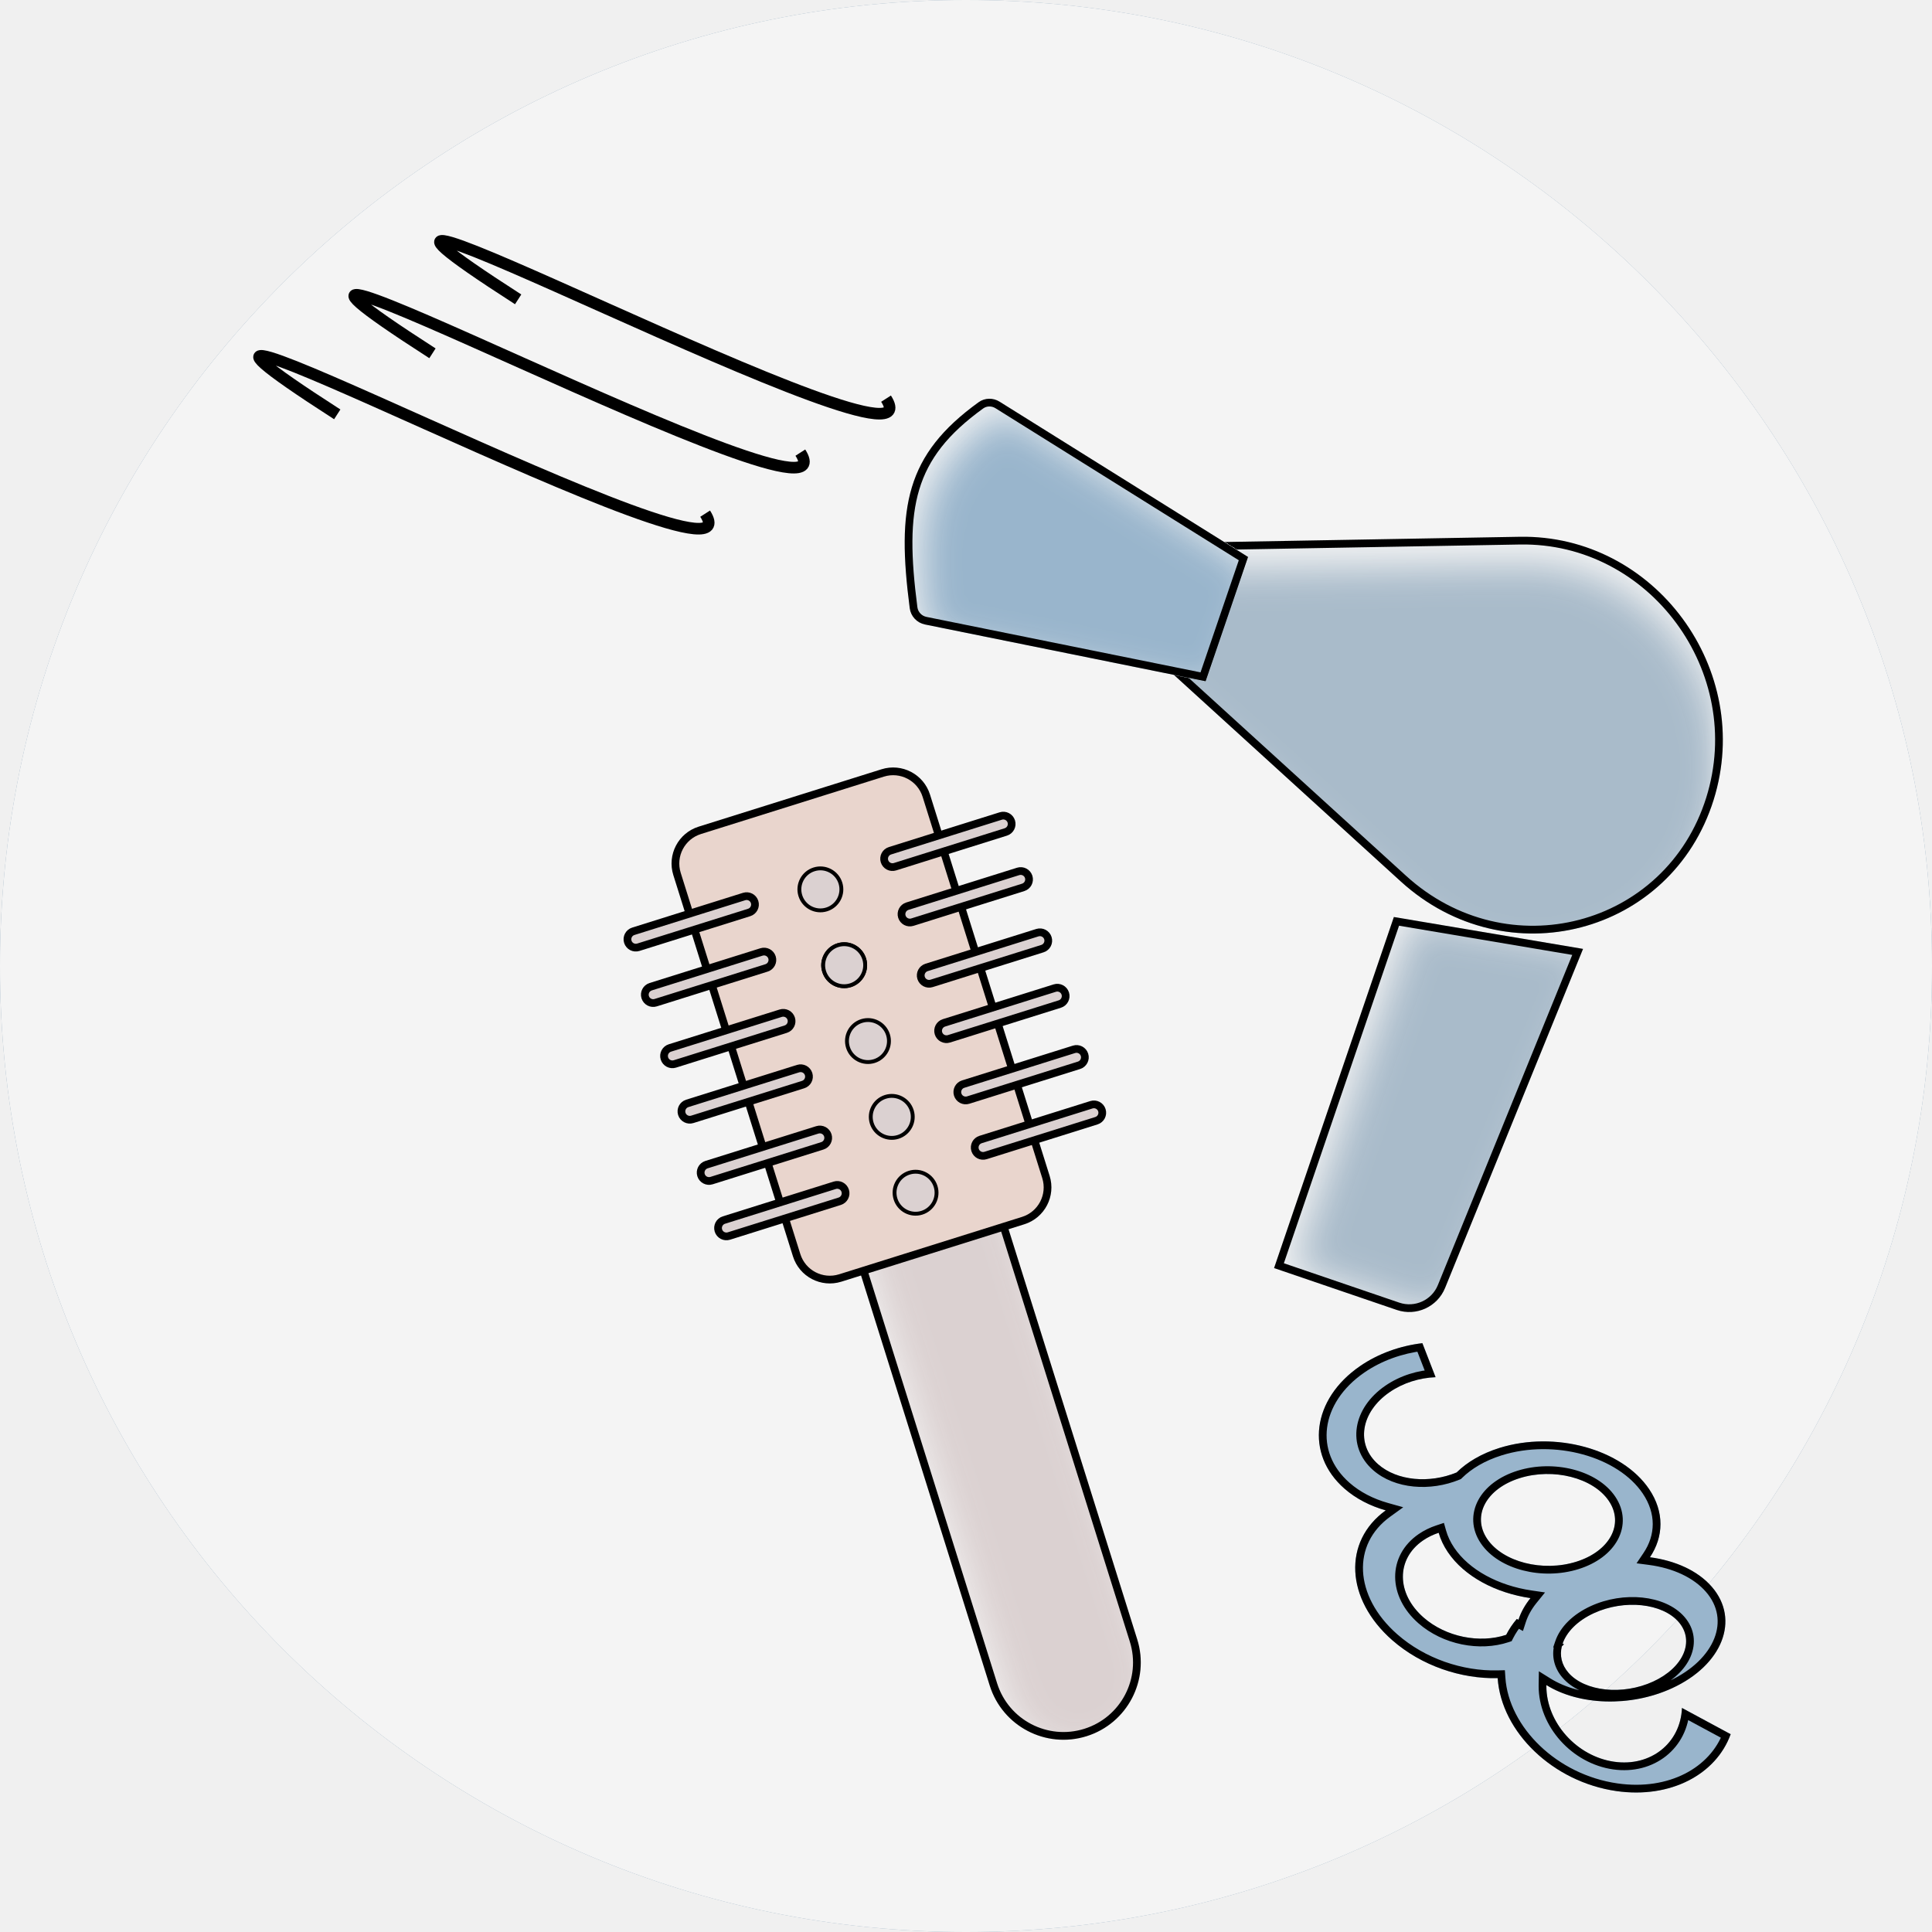
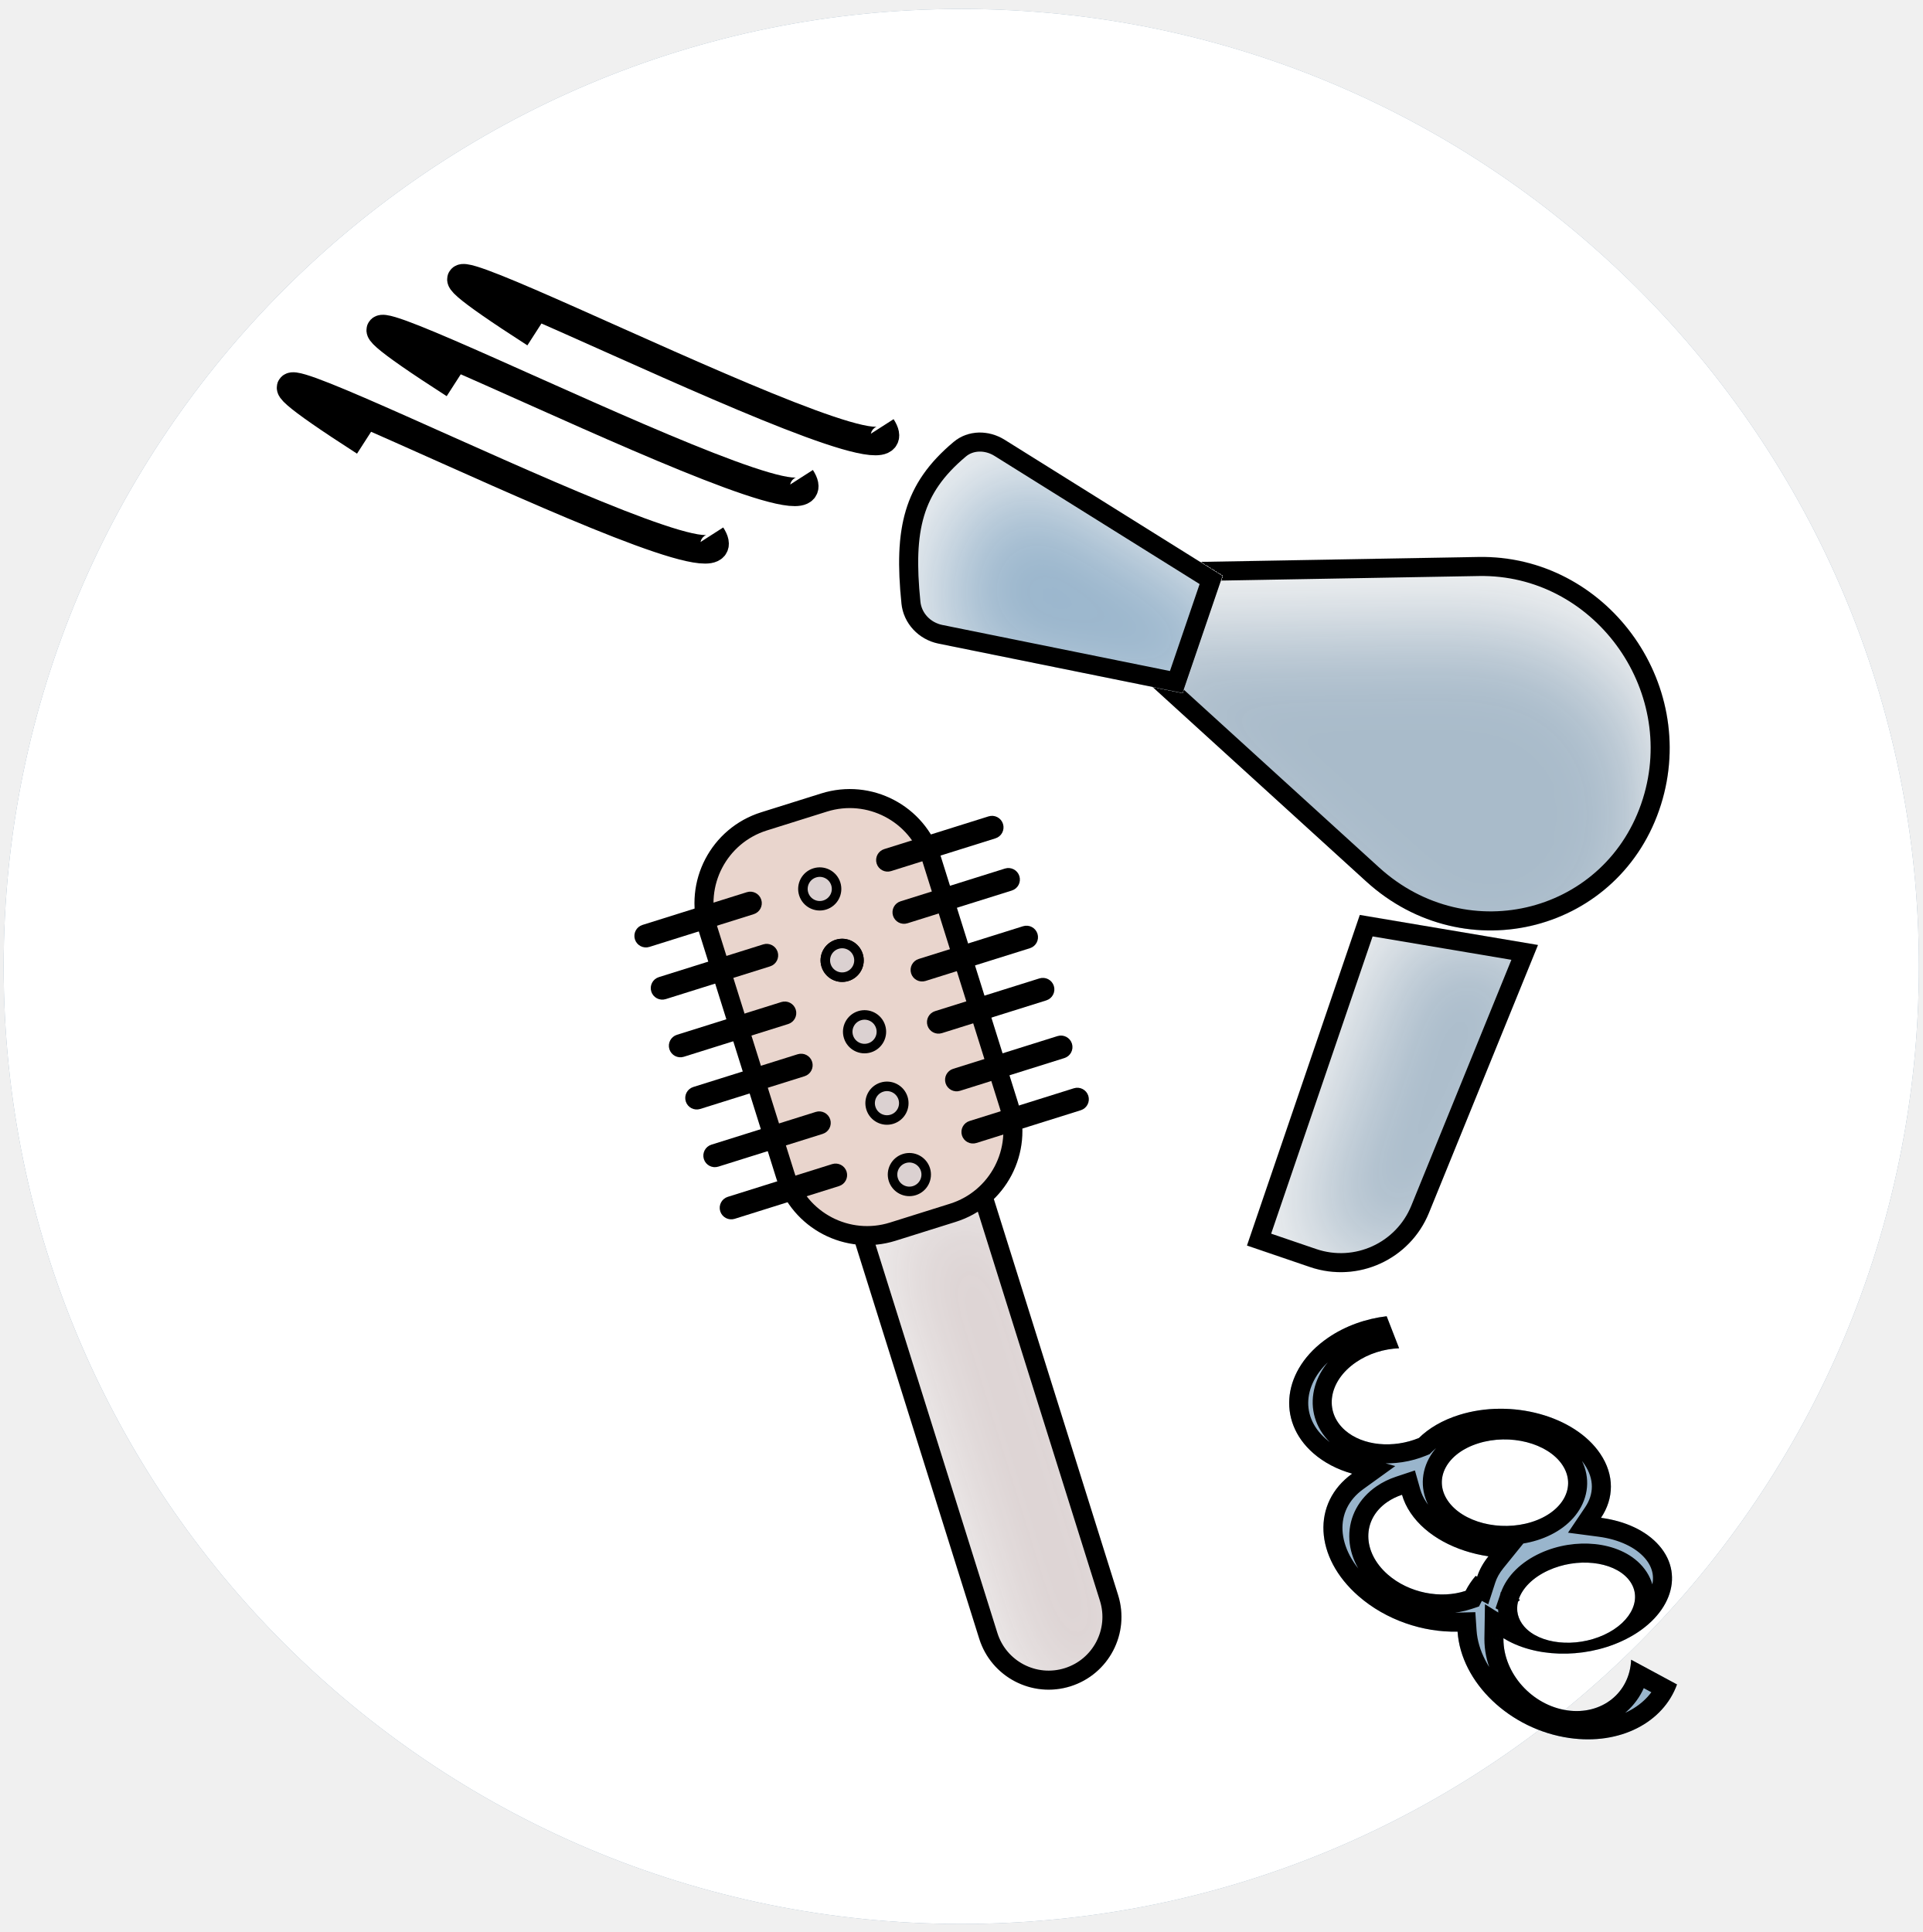
- <svg xmlns="http://www.w3.org/2000/svg" width="500" height="500" viewBox="0 0 500 500" fill="none">
-   <path d="M500 250C500 388.071 388.071 500 250 500C111.929 500 0 388.071 0 250C0 111.929 111.929 0 250 0C388.071 0 500 111.929 500 250Z" fill="#A9BBCA" />
-   <path d="M500 250C500 388.071 388.071 500 250 500C111.929 500 0 388.071 0 250C0 111.929 111.929 0 250 0C388.071 0 500 111.929 500 250Z" fill="#A9BBCA" />
-   <path d="M500 250C500 388.071 388.071 500 250 500C111.929 500 0 388.071 0 250C0 111.929 111.929 0 250 0C388.071 0 500 111.929 500 250Z" fill="#F4F4F4" />
+ <svg xmlns="http://www.w3.org/2000/svg" width="202" height="203" viewBox="0 0 202 203" fill="none">
+   <path d="M201.592 101.547C201.592 157.109 156.55 202.151 100.989 202.151C45.427 202.151 0.385 157.109 0.385 101.547C0.385 45.986 45.427 0.944 100.989 0.944C156.55 0.944 201.592 45.986 201.592 101.547Z" fill="#A9BBCA" />
+   <path d="M201.592 101.547C201.592 157.109 156.55 202.151 100.989 202.151C45.427 202.151 0.385 157.109 0.385 101.547C0.385 45.986 45.427 0.944 100.989 0.944C156.55 0.944 201.592 45.986 201.592 101.547Z" fill="#A9BBCA" />
+   <path d="M201.592 101.547C201.592 157.109 156.55 202.151 100.989 202.151C45.427 202.151 0.385 157.109 0.385 101.547C0.385 45.986 45.427 0.944 100.989 0.944C156.55 0.944 201.592 45.986 201.592 101.547Z" fill="white" />
  <g filter="url(#filter0_i)">
-     <path d="M280.17 153.123C275.433 148.81 278.14 140.947 284.4 140.836L393.276 138.908C428.21 138.29 454.03 173.342 443.471 207.049C432.55 241.916 389.902 253.03 362.558 228.134L280.17 153.123Z" fill="#A9BBCA" />
+     <path d="M116.507 67.996C113.095 64.89 115.045 59.227 119.554 59.147L155.301 58.514C168.656 58.277 178.527 71.678 174.49 84.564V84.564C170.315 97.894 154.011 102.142 143.557 92.625L116.507 67.996Z" fill="#A9BBCA" />
  </g>
-   <path d="M280.818 152.377C276.758 148.68 279.078 141.94 284.444 141.846L393.32 139.918C427.566 139.312 452.879 173.674 442.528 206.718C431.821 240.9 390.012 251.794 363.206 227.388L280.818 152.377Z" stroke="black" stroke-width="2" />
+   <path d="M119.598 60.157L155.345 59.524C168.012 59.299 177.376 72.01 173.547 84.233C169.586 96.877 154.121 100.907 144.205 91.879L117.155 67.251C114.42 64.761 115.983 60.221 119.598 60.157Z" stroke="black" stroke-width="2" />
  <g filter="url(#filter1_i)">
-     <path d="M253.276 104.086C254.872 102.934 257.015 102.906 258.684 103.949L323.001 144.139L312.02 176.317L239.377 161.613C237.303 161.193 235.711 159.504 235.438 157.406C232.041 131.316 234.384 117.72 253.276 104.086Z" fill="#99B5CC" />
+     <path d="M100.2 46.425C101.71 45.161 103.872 45.165 105.541 46.208L128.435 60.514L124.237 72.815L98.603 67.626C96.528 67.207 94.921 65.525 94.706 63.419C93.905 55.557 94.9 50.862 100.2 46.425Z" fill="#99B5CC" />
  </g>
-   <path d="M253.861 104.897C255.113 103.993 256.814 103.96 258.154 104.797L321.799 144.567L311.357 175.163L239.575 160.633C237.915 160.296 236.647 158.946 236.429 157.277C234.734 144.254 234.498 134.513 236.956 126.364C239.398 118.267 244.537 111.625 253.861 104.897Z" stroke="black" stroke-width="2" />
-   <path d="M134.097 77.472C52.444 24.942 245.129 127.871 229.308 103.172" stroke="black" stroke-width="3" />
-   <path d="M87.28 107.234C5.626 54.704 198.312 157.634 182.491 132.934" stroke="black" stroke-width="3" />
-   <path d="M111.92 91.437C30.266 38.907 222.952 141.837 207.131 117.137" stroke="black" stroke-width="3" />
+   <path d="M105.011 47.056L127.232 60.942L123.574 71.661L98.801 66.646C97.131 66.308 95.869 64.963 95.701 63.318C95.305 59.432 95.368 56.448 96.123 53.924C96.868 51.434 98.313 49.309 100.842 47.192C101.97 46.248 103.65 46.206 105.011 47.056Z" stroke="black" stroke-width="2" />
+   <path d="M56.217 35.027C25.001 14.945 98.665 54.295 92.616 44.852" stroke="black" stroke-width="3" />
+   <path d="M38.319 46.405C7.103 26.323 80.766 65.673 74.718 56.23" stroke="black" stroke-width="3" />
+   <path d="M47.739 40.366C16.523 20.284 90.186 59.634 84.138 50.191" stroke="black" stroke-width="3" />
  <g filter="url(#filter2_i)">
-     <path d="M360.731 237.319L409.688 245.573L373.979 333.318C371.982 338.227 366.502 340.725 361.487 339.013L329.725 328.174L360.731 237.319Z" fill="#A9BBCA" />
+     <path d="M142.859 96.137L161.575 99.292L150.122 127.436C148.124 132.345 142.645 134.842 137.63 133.131L131.006 130.87L142.859 96.137Z" fill="#A9BBCA" />
  </g>
-   <path d="M330.995 327.551L361.403 238.446L408.292 246.352L373.053 332.942C371.255 337.359 366.324 339.607 361.81 338.067L330.995 327.551Z" stroke="black" stroke-width="2" />
+   <path d="M132.275 130.247L143.531 97.264L160.179 100.071L149.195 127.059C147.398 131.477 142.466 133.725 137.953 132.185L132.275 130.247Z" stroke="black" stroke-width="2" />
  <mask id="path-11-inside-1" fill="white">
-     <path fill-rule="evenodd" clip-rule="evenodd" d="M358.627 390.882C354.602 389.745 350.921 387.865 347.936 385.248C337.727 376.295 339.533 362.104 351.97 353.551C356.743 350.269 362.387 348.294 368.109 347.613L371.526 356.414C367.402 356.575 363.157 357.864 359.643 360.28C352.129 365.447 350.801 373.813 356.676 378.965C361.582 383.268 369.96 383.969 376.965 381.075C379.697 378.386 383.442 376.17 388.048 374.73C402.435 370.23 419.781 375.001 426.792 385.385C430.775 391.285 430.566 397.727 427.004 403.015C433.563 403.879 439.409 406.496 443.029 410.679C450.381 419.176 445.766 430.92 432.721 436.909C421.864 441.894 408.589 441.322 400.202 436.091C400.201 436.178 400.2 436.265 400.2 436.353C400.196 445.781 408.051 454.549 417.744 455.936C427.217 457.292 434.941 451.097 435.29 442.014L447.895 448.809C444.133 459.224 432.32 465.53 418.332 463.528C401.942 461.182 388.546 448.285 387.595 434.297C378.134 434.525 367.884 431.116 360.316 424.48C348.195 413.851 347.493 398.915 358.627 390.882ZM374.694 401.678C373.589 400.042 372.807 398.364 372.329 396.68C370.872 397.164 369.504 397.826 368.273 398.673C361.281 403.481 361.338 412.399 368.401 418.593C374.221 423.696 382.982 425.357 389.797 423.092C390.549 421.613 391.475 420.236 392.556 418.975L392.975 419.2C393.6 417.266 394.648 415.372 396.088 413.591C387.12 412.272 378.977 408.023 374.694 401.678ZM404.408 425.364C405.44 422.335 408.259 419.43 412.509 417.479C420.39 413.86 430.209 414.891 434.441 419.781C438.672 424.671 435.713 431.568 427.831 435.187C419.95 438.805 410.13 437.775 405.899 432.885C404.13 430.84 403.618 428.444 404.197 426.084C404.375 425.899 404.557 425.72 404.745 425.546L404.408 425.364ZM384.885 398.276C380.85 392.3 384.626 385.252 393.318 382.534C402.01 379.816 412.327 382.457 416.361 388.433C420.396 394.408 416.62 401.456 407.929 404.174C399.237 406.893 388.92 404.252 384.885 398.276Z" />
+     <path fill-rule="evenodd" clip-rule="evenodd" d="M142.055 154.842C140.516 154.408 139.109 153.689 137.968 152.689C134.065 149.266 134.755 143.841 139.51 140.571C141.334 139.316 143.492 138.561 145.679 138.301L146.986 141.666C145.409 141.727 143.787 142.22 142.443 143.144C139.571 145.119 139.063 148.317 141.309 150.287C143.185 151.932 146.388 152.2 149.066 151.093C150.111 150.066 151.542 149.219 153.302 148.668C158.802 146.948 165.434 148.772 168.114 152.742C169.637 154.997 169.557 157.46 168.195 159.482C170.703 159.812 172.937 160.812 174.321 162.412C177.132 165.66 175.368 170.15 170.381 172.439C166.23 174.345 161.155 174.126 157.949 172.126C157.948 172.16 157.948 172.193 157.948 172.227C157.947 175.831 160.949 179.183 164.655 179.713C168.277 180.232 171.229 177.863 171.363 174.391L176.182 176.989C174.744 180.97 170.227 183.381 164.88 182.616C158.614 181.719 153.492 176.788 153.129 171.44C149.512 171.527 145.593 170.224 142.701 167.687C138.067 163.624 137.798 157.914 142.055 154.842ZM148.197 158.971C147.774 158.345 147.475 157.703 147.293 157.059C146.736 157.244 146.213 157.497 145.742 157.821C143.069 159.659 143.091 163.068 145.791 165.436C148.016 167.387 151.366 168.022 153.971 167.156C154.259 166.591 154.613 166.065 155.026 165.583L155.186 165.669C155.425 164.93 155.825 164.206 156.376 163.525C152.947 163.021 149.835 161.396 148.197 158.971ZM159.557 168.026C159.951 166.868 161.029 165.757 162.653 165.011C165.666 163.628 169.42 164.022 171.038 165.891C172.655 167.761 171.524 170.398 168.511 171.781C165.498 173.164 161.744 172.77 160.127 170.901C159.45 170.119 159.254 169.203 159.476 168.301C159.544 168.231 159.614 168.162 159.685 168.095L159.557 168.026ZM152.093 157.67C150.55 155.385 151.994 152.691 155.317 151.652C158.64 150.612 162.584 151.622 164.126 153.907C165.669 156.191 164.225 158.885 160.902 159.925C157.579 160.964 153.635 159.954 152.093 157.67Z" />
  </mask>
-   <path fill-rule="evenodd" clip-rule="evenodd" d="M358.627 390.882C354.602 389.745 350.921 387.865 347.936 385.248C337.727 376.295 339.533 362.104 351.97 353.551C356.743 350.269 362.387 348.294 368.109 347.613L371.526 356.414C367.402 356.575 363.157 357.864 359.643 360.28C352.129 365.447 350.801 373.813 356.676 378.965C361.582 383.268 369.96 383.969 376.965 381.075C379.697 378.386 383.442 376.17 388.048 374.73C402.435 370.23 419.781 375.001 426.792 385.385C430.775 391.285 430.566 397.727 427.004 403.015C433.563 403.879 439.409 406.496 443.029 410.679C450.381 419.176 445.766 430.92 432.721 436.909C421.864 441.894 408.589 441.322 400.202 436.091C400.201 436.178 400.2 436.265 400.2 436.353C400.196 445.781 408.051 454.549 417.744 455.936C427.217 457.292 434.941 451.097 435.29 442.014L447.895 448.809C444.133 459.224 432.32 465.53 418.332 463.528C401.942 461.182 388.546 448.285 387.595 434.297C378.134 434.525 367.884 431.116 360.316 424.48C348.195 413.851 347.493 398.915 358.627 390.882ZM374.694 401.678C373.589 400.042 372.807 398.364 372.329 396.68C370.872 397.164 369.504 397.826 368.273 398.673C361.281 403.481 361.338 412.399 368.401 418.593C374.221 423.696 382.982 425.357 389.797 423.092C390.549 421.613 391.475 420.236 392.556 418.975L392.975 419.2C393.6 417.266 394.648 415.372 396.088 413.591C387.12 412.272 378.977 408.023 374.694 401.678ZM404.408 425.364C405.44 422.335 408.259 419.43 412.509 417.479C420.39 413.86 430.209 414.891 434.441 419.781C438.672 424.671 435.713 431.568 427.831 435.187C419.95 438.805 410.13 437.775 405.899 432.885C404.13 430.84 403.618 428.444 404.197 426.084C404.375 425.899 404.557 425.72 404.745 425.546L404.408 425.364ZM384.885 398.276C380.85 392.3 384.626 385.252 393.318 382.534C402.01 379.816 412.327 382.457 416.361 388.433C420.396 394.408 416.62 401.456 407.929 404.174C399.237 406.893 388.92 404.252 384.885 398.276Z" fill="#99B5CC" />
-   <path d="M358.627 390.882L359.171 388.957L363.154 390.081L359.797 392.504L358.627 390.882ZM347.936 385.248L346.618 386.752L347.936 385.248ZM351.97 353.551L350.837 351.903L350.837 351.903L351.97 353.551ZM368.109 347.613L367.872 345.627L369.412 345.443L369.973 346.889L368.109 347.613ZM371.526 356.414L373.39 355.69L374.405 358.303L371.604 358.412L371.526 356.414ZM359.643 360.28L358.51 358.632L358.51 358.632L359.643 360.28ZM356.676 378.965L357.995 377.462L356.676 378.965ZM376.965 381.075L378.368 382.5L378.09 382.774L377.729 382.923L376.965 381.075ZM388.048 374.73L388.645 376.638L388.048 374.73ZM426.792 385.385L428.45 384.266L426.792 385.385ZM427.004 403.015L426.743 404.998L423.541 404.577L425.345 401.898L427.004 403.015ZM443.029 410.679L444.541 409.37L443.029 410.679ZM432.721 436.909L433.556 438.727L432.721 436.909ZM400.202 436.091L398.203 436.059L398.259 432.522L401.261 434.394L400.202 436.091ZM400.2 436.353L402.2 436.354L402.2 436.354L400.2 436.353ZM417.744 455.936L417.461 457.916L417.744 455.936ZM435.29 442.014L433.291 441.937L433.415 438.731L436.239 440.253L435.29 442.014ZM447.895 448.809L448.844 447.049L450.362 447.867L449.776 449.489L447.895 448.809ZM418.332 463.528L418.049 465.508L418.049 465.508L418.332 463.528ZM387.595 434.297L387.547 432.298L389.461 432.251L389.591 434.161L387.595 434.297ZM360.316 424.48L361.635 422.976L360.316 424.48ZM372.329 396.68L371.699 394.782L373.683 394.123L374.253 396.134L372.329 396.68ZM374.694 401.678L376.351 400.559L374.694 401.678ZM368.273 398.673L369.406 400.321L368.273 398.673ZM368.401 418.593L369.719 417.089L368.401 418.593ZM389.797 423.092L391.58 423.999L391.207 424.731L390.427 424.99L389.797 423.092ZM392.556 418.975L391.037 417.673L392.086 416.449L393.505 417.214L392.556 418.975ZM392.975 419.2L394.877 419.816L394.138 422.1L392.025 420.961L392.975 419.2ZM396.088 413.591L396.379 411.613L399.849 412.123L397.643 414.849L396.088 413.591ZM412.509 417.479L411.674 415.661L411.674 415.661L412.509 417.479ZM404.408 425.364L403.459 427.125L401.969 426.322L402.515 424.72L404.408 425.364ZM434.441 419.781L432.928 421.09L432.928 421.09L434.441 419.781ZM427.831 435.187L426.997 433.369L426.997 433.369L427.831 435.187ZM405.899 432.885L407.412 431.576L407.412 431.576L405.899 432.885ZM404.197 426.084L402.255 425.607L402.383 425.084L402.757 424.696L404.197 426.084ZM404.745 425.546L405.694 423.785L408.15 425.11L406.107 427.01L404.745 425.546ZM393.318 382.534L392.721 380.625L392.721 380.625L393.318 382.534ZM384.885 398.276L386.543 397.157L386.543 397.157L384.885 398.276ZM407.929 404.174L407.332 402.266L407.332 402.266L407.929 404.174ZM358.084 392.806C353.815 391.601 349.857 389.593 346.618 386.752L349.255 383.745C351.984 386.138 355.388 387.889 359.171 388.957L358.084 392.806ZM346.618 386.752C341.043 381.863 338.658 375.431 339.477 368.997C340.291 362.6 344.235 356.443 350.837 351.903L353.103 355.199C347.268 359.212 344.091 364.427 343.445 369.502C342.804 374.54 344.621 379.68 349.255 383.745L346.618 386.752ZM350.837 351.903C355.903 348.419 361.863 346.343 367.872 345.627L368.345 349.599C362.912 350.246 357.582 352.119 353.103 355.199L350.837 351.903ZM369.973 346.889L373.39 355.69L369.661 357.138L366.244 348.336L369.973 346.889ZM371.604 358.412C367.826 358.56 363.954 359.743 360.777 361.928L358.51 358.632C362.361 355.984 366.978 354.59 371.448 354.415L371.604 358.412ZM360.777 361.928C357.378 364.265 355.549 367.204 355.114 369.942C354.687 372.629 355.561 375.327 357.995 377.462L355.357 380.469C351.916 377.451 350.516 373.391 351.163 369.315C351.803 365.29 354.395 361.462 358.51 358.632L360.777 361.928ZM357.995 377.462C362.18 381.133 369.697 381.914 376.202 379.226L377.729 382.923C370.223 386.024 360.983 385.403 355.357 380.469L357.995 377.462ZM375.562 379.649C378.552 376.707 382.587 374.342 387.451 372.821L388.645 376.638C384.297 377.998 380.842 380.066 378.368 382.5L375.562 379.649ZM387.451 372.821C395.04 370.448 403.366 370.526 410.717 372.548C418.048 374.564 424.606 378.573 428.45 384.266L425.135 386.504C421.968 381.814 416.347 378.245 409.656 376.405C402.984 374.57 395.443 374.512 388.645 376.638L387.451 372.821ZM428.45 384.266C432.89 390.842 432.679 398.169 428.663 404.133L425.345 401.898C428.453 397.284 428.661 391.727 425.135 386.504L428.45 384.266ZM427.265 401.033C434.144 401.938 440.506 404.707 444.541 409.37L441.516 411.988C438.312 408.284 432.983 405.82 426.743 404.998L427.265 401.033ZM444.541 409.37C448.713 414.192 449.517 420.041 447.385 425.466C445.285 430.81 440.421 435.575 433.556 438.727L431.887 435.091C438.066 432.254 442.032 428.152 443.663 424.003C445.261 419.935 444.697 415.663 441.516 411.988L444.541 409.37ZM433.556 438.727C422.182 443.949 408.184 443.426 399.144 437.788L401.261 434.394C408.994 439.217 421.546 439.839 431.887 435.091L433.556 438.727ZM402.202 436.123C402.201 436.2 402.2 436.277 402.2 436.354L398.2 436.352C398.2 436.254 398.201 436.156 398.203 436.059L402.202 436.123ZM402.2 436.354C402.197 444.729 409.262 452.702 418.027 453.956L417.461 457.916C406.84 456.396 398.196 446.833 398.2 436.352L402.2 436.354ZM418.027 453.956C426.417 455.157 432.991 449.745 433.291 441.937L437.289 442.09C436.891 452.449 428.018 459.427 417.461 457.916L418.027 453.956ZM436.239 440.253L448.844 447.049L446.946 450.57L434.341 443.774L436.239 440.253ZM449.776 449.489C445.613 461.015 432.723 467.608 418.049 465.508L418.616 461.548C431.916 463.452 442.653 457.434 446.014 448.13L449.776 449.489ZM418.049 465.508C400.937 463.058 386.628 449.561 385.6 434.433L389.591 434.161C390.464 447.009 402.947 459.305 418.616 461.548L418.049 465.508ZM387.643 436.296C377.707 436.536 366.962 432.968 358.998 425.984L361.635 422.976C368.806 429.265 378.562 432.514 387.547 432.298L387.643 436.296ZM358.998 425.984C352.612 420.384 349.084 413.514 348.753 406.806C348.42 400.05 351.351 393.665 357.457 389.26L359.797 392.504C354.769 396.132 352.484 401.232 352.749 406.609C353.016 412.035 355.9 417.947 361.635 422.976L358.998 425.984ZM374.253 396.134C374.669 397.6 375.357 399.086 376.351 400.559L373.036 402.797C371.821 400.997 370.944 399.127 370.405 397.226L374.253 396.134ZM367.14 397.025C368.539 396.063 370.079 395.319 371.699 394.782L372.959 398.578C371.665 399.008 370.469 399.59 369.406 400.321L367.14 397.025ZM367.082 420.096C363.199 416.691 361.094 412.399 361.067 408.126C361.039 403.818 363.131 399.782 367.14 397.025L369.406 400.321C366.423 402.373 365.048 405.199 365.067 408.101C365.085 411.038 366.54 414.301 369.719 417.089L367.082 420.096ZM390.427 424.99C382.933 427.481 373.431 425.664 367.082 420.096L369.719 417.089C375.01 421.729 383.03 423.233 389.166 421.194L390.427 424.99ZM394.074 420.276C393.095 421.419 392.258 422.664 391.58 423.999L388.014 422.186C388.839 420.562 389.855 419.052 391.037 417.673L394.074 420.276ZM392.025 420.961L391.607 420.735L393.505 417.214L393.924 417.44L392.025 420.961ZM397.643 414.849C396.34 416.46 395.42 418.14 394.877 419.816L391.072 418.585C391.781 416.392 392.956 414.283 394.533 412.333L397.643 414.849ZM376.351 400.559C380.228 406.301 387.78 410.348 396.379 411.613L395.797 415.57C386.46 414.197 377.727 409.745 373.036 402.797L376.351 400.559ZM413.343 419.297C409.432 421.092 407.106 423.646 406.301 426.009L402.515 424.72C403.773 421.024 407.085 417.768 411.674 415.661L413.343 419.297ZM432.928 421.09C431.254 419.155 428.293 417.812 424.635 417.428C421.012 417.048 416.948 417.642 413.343 419.297L411.674 415.661C415.951 413.698 420.738 412.997 425.052 413.45C429.332 413.899 433.396 415.517 435.953 418.472L432.928 421.09ZM426.997 433.369C430.616 431.707 432.889 429.389 433.84 427.172C434.753 425.044 434.512 422.92 432.928 421.09L435.953 418.472C438.6 421.532 438.995 425.302 437.516 428.749C436.075 432.108 432.927 435.048 428.666 437.004L426.997 433.369ZM407.412 431.576C409.086 433.511 412.047 434.853 415.705 435.237C419.328 435.618 423.392 435.024 426.997 433.369L428.666 437.004C424.389 438.968 419.602 439.668 415.287 439.215C411.008 438.766 406.944 437.148 404.387 434.193L407.412 431.576ZM406.14 426.561C405.715 428.291 406.067 430.022 407.412 431.576L404.387 434.193C402.193 431.658 401.521 428.597 402.255 425.607L406.14 426.561ZM406.107 427.01C405.946 427.16 405.79 427.313 405.638 427.471L402.757 424.696C402.96 424.486 403.168 424.281 403.382 424.081L406.107 427.01ZM405.357 423.604L405.694 423.785L403.796 427.306L403.459 427.125L405.357 423.604ZM393.915 384.443C389.932 385.689 387.31 387.853 386.092 390.128C384.915 392.325 384.942 394.786 386.543 397.157L383.227 399.395C380.793 395.79 380.691 391.74 382.566 388.239C384.399 384.816 388.011 382.098 392.721 380.625L393.915 384.443ZM414.704 389.552C413.041 387.089 409.947 385.148 406.09 384.161C402.258 383.18 397.885 383.201 393.915 384.443L392.721 380.625C397.442 379.149 402.574 379.132 407.082 380.286C411.565 381.433 415.647 383.8 418.019 387.314L414.704 389.552ZM407.332 402.266C411.314 401.02 413.936 398.855 415.154 396.581C416.331 394.384 416.304 391.923 414.704 389.552L418.019 387.314C420.453 390.918 420.556 394.969 418.68 398.47C416.847 401.892 413.235 404.611 408.525 406.083L407.332 402.266ZM386.543 397.157C388.205 399.619 391.299 401.561 395.156 402.548C398.988 403.529 403.361 403.507 407.332 402.266L408.525 406.083C403.804 407.56 398.673 407.577 394.164 406.423C389.681 405.276 385.599 402.909 383.227 399.395L386.543 397.157Z" fill="black" mask="url(#path-11-inside-1)" />
+   <path fill-rule="evenodd" clip-rule="evenodd" d="M142.055 154.842C140.516 154.408 139.109 153.689 137.968 152.689C134.065 149.266 134.755 143.841 139.51 140.571C141.334 139.316 143.492 138.561 145.679 138.301L146.986 141.666C145.409 141.727 143.787 142.22 142.443 143.144C139.571 145.119 139.063 148.317 141.309 150.287C143.185 151.932 146.388 152.2 149.066 151.093C150.111 150.066 151.542 149.219 153.302 148.668C158.802 146.948 165.434 148.772 168.114 152.742C169.637 154.997 169.557 157.46 168.195 159.482C170.703 159.812 172.937 160.812 174.321 162.412C177.132 165.66 175.368 170.15 170.381 172.439C166.23 174.345 161.155 174.126 157.949 172.126C157.948 172.16 157.948 172.193 157.948 172.227C157.947 175.831 160.949 179.183 164.655 179.713C168.277 180.232 171.229 177.863 171.363 174.391L176.182 176.989C174.744 180.97 170.227 183.381 164.88 182.616C158.614 181.719 153.492 176.788 153.129 171.44C149.512 171.527 145.593 170.224 142.701 167.687C138.067 163.624 137.798 157.914 142.055 154.842ZM148.197 158.971C147.774 158.345 147.475 157.703 147.293 157.059C146.736 157.244 146.213 157.497 145.742 157.821C143.069 159.659 143.091 163.068 145.791 165.436C148.016 167.387 151.366 168.022 153.971 167.156C154.259 166.591 154.613 166.065 155.026 165.583L155.186 165.669C155.425 164.93 155.825 164.206 156.376 163.525C152.947 163.021 149.835 161.396 148.197 158.971ZM159.557 168.026C159.951 166.868 161.029 165.757 162.653 165.011C165.666 163.628 169.42 164.022 171.038 165.891C172.655 167.761 171.524 170.398 168.511 171.781C165.498 173.164 161.744 172.77 160.127 170.901C159.45 170.119 159.254 169.203 159.476 168.301C159.544 168.231 159.614 168.162 159.685 168.095L159.557 168.026ZM152.093 157.67C150.55 155.385 151.994 152.691 155.317 151.652C158.64 150.612 162.584 151.622 164.126 153.907C165.669 156.191 164.225 158.885 160.902 159.925C157.579 160.964 153.635 159.954 152.093 157.67Z" fill="#99B5CC" />
+   <path d="M142.055 154.842L142.598 152.918L146.583 154.042L143.225 156.464L142.055 154.842ZM137.968 152.689L139.286 151.185L139.286 151.185L137.968 152.689ZM139.51 140.571L138.376 138.923L138.376 138.923L139.51 140.571ZM145.679 138.301L145.443 136.315L146.983 136.131L147.544 137.577L145.679 138.301ZM146.986 141.666L148.85 140.942L149.865 143.555L147.064 143.664L146.986 141.666ZM142.443 143.144L141.31 141.496L141.31 141.496L142.443 143.144ZM141.309 150.287L142.627 148.783L142.627 148.783L141.309 150.287ZM149.066 151.093L150.469 152.519L150.191 152.792L149.83 152.941L149.066 151.093ZM153.302 148.668L152.705 146.759L152.705 146.759L153.302 148.668ZM168.114 152.742L169.772 151.623L169.772 151.623L168.114 152.742ZM168.195 159.482L167.934 161.465L164.732 161.043L166.536 158.365L168.195 159.482ZM174.321 162.412L175.834 161.103L175.834 161.103L174.321 162.412ZM170.381 172.439L169.546 170.622L169.546 170.622L170.381 172.439ZM157.949 172.126L155.949 172.095L156.006 168.557L159.007 170.43L157.949 172.126ZM157.948 172.227L155.948 172.226L155.948 172.226L157.948 172.227ZM164.655 179.713L164.372 181.693L164.372 181.693L164.655 179.713ZM171.363 174.391L169.364 174.314L169.487 171.108L172.312 172.63L171.363 174.391ZM176.182 176.989L177.131 175.228L178.648 176.047L178.063 177.668L176.182 176.989ZM164.88 182.616L165.163 180.636L165.163 180.636L164.88 182.616ZM153.129 171.44L153.081 169.441L154.995 169.395L155.124 171.305L153.129 171.44ZM142.701 167.687L144.019 166.184L144.019 166.184L142.701 167.687ZM147.293 157.059L146.662 155.161L148.647 154.502L149.217 156.513L147.293 157.059ZM148.197 158.971L149.854 157.851L149.854 157.851L148.197 158.971ZM145.742 157.821L144.609 156.173L144.609 156.173L145.742 157.821ZM145.791 165.436L147.11 163.932L147.11 163.932L145.791 165.436ZM153.971 167.156L155.754 168.063L155.382 168.795L154.602 169.054L153.971 167.156ZM155.026 165.583L153.507 164.282L154.556 163.058L155.975 163.823L155.026 165.583ZM155.186 165.669L157.089 166.285L156.35 168.569L154.237 167.43L155.186 165.669ZM156.376 163.525L156.667 161.546L160.137 162.057L157.931 164.783L156.376 163.525ZM162.653 165.011L161.819 163.194L161.819 163.194L162.653 165.011ZM159.557 168.026L158.607 169.786L157.118 168.983L157.663 167.381L159.557 168.026ZM171.038 165.891L172.55 164.583L172.55 164.583L171.038 165.891ZM168.511 171.781L169.346 173.599L169.346 173.599L168.511 171.781ZM160.127 170.901L158.614 172.21L158.614 172.21L160.127 170.901ZM159.476 168.301L157.534 167.824L157.662 167.301L158.035 166.914L159.476 168.301ZM159.685 168.095L160.634 166.335L163.091 167.659L161.048 169.56L159.685 168.095ZM155.317 151.652L154.72 149.743L154.72 149.743L155.317 151.652ZM152.093 157.67L153.75 156.551L153.75 156.551L152.093 157.67ZM164.126 153.907L162.469 155.026L164.126 153.907ZM160.902 159.925L160.305 158.016L160.305 158.016L160.902 159.925ZM141.512 156.767C139.729 156.264 138.045 155.417 136.649 154.192L139.286 151.185C140.172 151.962 141.303 152.552 142.598 152.918L141.512 156.767ZM136.649 154.192C134.227 152.069 133.14 149.211 133.508 146.32C133.871 143.466 135.616 140.821 138.376 138.923L140.643 142.219C138.649 143.59 137.671 145.293 137.476 146.825C137.286 148.32 137.805 149.886 139.286 151.185L136.649 154.192ZM138.376 138.923C140.495 137.466 142.967 136.61 145.443 136.315L145.916 140.287C144.017 140.513 142.174 141.166 140.643 142.219L138.376 138.923ZM147.544 137.577L148.85 140.942L145.121 142.389L143.815 139.024L147.544 137.577ZM147.064 143.664C145.833 143.712 144.583 144.099 143.576 144.792L141.31 141.496C142.99 140.34 144.985 139.742 146.908 139.667L147.064 143.664ZM143.576 144.792C142.499 145.533 142.035 146.382 141.932 147.031C141.837 147.629 142.008 148.24 142.627 148.783L139.99 151.791C138.363 150.364 137.666 148.391 137.981 146.404C138.289 144.467 139.515 142.73 141.31 141.496L143.576 144.792ZM142.627 148.783C143.783 149.797 146.125 150.145 148.302 149.245L149.83 152.941C146.651 154.255 142.586 154.067 139.99 151.791L142.627 148.783ZM147.664 149.667C148.966 148.386 150.687 147.391 152.705 146.759L153.899 150.577C152.397 151.047 151.256 151.745 150.469 152.519L147.664 149.667ZM152.705 146.759C155.851 145.776 159.276 145.812 162.296 146.643C165.297 147.468 168.093 149.137 169.772 151.623L166.457 153.861C165.455 152.377 163.595 151.149 161.235 150.5C158.894 149.856 156.254 149.841 153.899 150.577L152.705 146.759ZM169.772 151.623C171.751 154.555 171.67 157.902 169.854 160.599L166.536 158.365C167.443 157.017 167.522 155.439 166.457 153.861L169.772 151.623ZM168.456 157.499C171.283 157.871 174.034 159.024 175.834 161.103L172.809 163.72C171.84 162.601 170.122 161.753 167.934 161.465L168.456 157.499ZM175.834 161.103C177.735 163.3 178.116 166.023 177.137 168.516C176.189 170.928 174.051 172.955 171.215 174.257L169.546 170.622C171.697 169.634 172.935 168.271 173.414 167.053C173.86 165.917 173.718 164.771 172.809 163.72L175.834 161.103ZM171.215 174.257C166.548 176.4 160.75 176.231 156.89 173.823L159.007 170.43C161.56 172.022 165.912 172.29 169.546 170.622L171.215 174.257ZM159.949 172.158C159.948 172.181 159.948 172.204 159.948 172.228L155.948 172.226C155.948 172.182 155.948 172.138 155.949 172.095L159.949 172.158ZM159.948 172.228C159.947 174.779 162.16 177.336 164.938 177.734L164.372 181.693C159.738 181.03 155.946 176.883 155.948 172.226L159.948 172.228ZM164.938 177.734C167.476 178.097 169.28 176.511 169.364 174.314L173.361 174.468C173.179 179.215 169.077 182.367 164.372 181.693L164.938 177.734ZM172.312 172.63L177.131 175.228L175.232 178.749L170.414 176.151L172.312 172.63ZM178.063 177.668C176.223 182.761 170.631 185.459 164.596 184.596L165.163 180.636C169.824 181.303 173.264 179.18 174.3 176.309L178.063 177.668ZM164.596 184.596C157.608 183.595 151.574 178.064 151.134 171.576L155.124 171.305C155.41 175.512 159.619 179.842 165.163 180.636L164.596 184.596ZM153.177 173.44C149.085 173.538 144.671 172.076 141.382 169.191L144.019 166.184C146.515 168.373 149.939 169.516 153.081 169.441L153.177 173.44ZM141.382 169.191C138.74 166.874 137.192 163.952 137.046 160.991C136.898 157.982 138.218 155.145 140.885 153.22L143.225 156.464C141.636 157.611 140.961 159.164 141.041 160.794C141.124 162.472 142.027 164.437 144.019 166.184L141.382 169.191ZM149.217 156.513C149.338 156.94 149.542 157.389 149.854 157.851L146.539 160.09C146.006 159.3 145.613 158.466 145.368 157.605L149.217 156.513ZM144.609 156.173C145.248 155.734 145.943 155.4 146.662 155.161L147.923 158.957C147.529 159.088 147.178 159.261 146.876 159.469L144.609 156.173ZM144.473 166.94C142.771 165.448 141.765 163.488 141.752 161.443C141.739 159.361 142.76 157.444 144.609 156.173L146.876 159.469C146.051 160.036 145.748 160.742 145.752 161.417C145.757 162.128 146.112 163.057 147.11 163.932L144.473 166.94ZM154.602 169.054C151.317 170.146 147.227 169.355 144.473 166.94L147.11 163.932C148.806 165.42 151.414 165.898 153.34 165.258L154.602 169.054ZM156.544 166.884C156.232 167.248 155.968 167.643 155.754 168.063L152.189 166.25C152.55 165.54 152.993 164.881 153.507 164.282L156.544 166.884ZM154.237 167.43L154.076 167.343L155.975 163.823L156.135 163.909L154.237 167.43ZM157.931 164.783C157.518 165.294 157.244 165.804 157.089 166.285L153.283 165.054C153.606 164.056 154.133 163.117 154.821 162.267L157.931 164.783ZM149.854 157.851C151.085 159.675 153.607 161.096 156.667 161.546L156.085 165.504C152.288 164.945 148.584 163.118 146.539 160.09L149.854 157.851ZM163.488 166.829C162.202 167.419 161.617 168.178 161.45 168.671L157.663 167.381C158.285 165.557 159.856 164.095 161.819 163.194L163.488 166.829ZM169.525 167.2C169.158 166.775 168.366 166.347 167.16 166.221C165.989 166.098 164.658 166.291 163.488 166.829L161.819 163.194C163.661 162.348 165.715 162.047 167.578 162.242C169.406 162.434 171.3 163.138 172.55 164.583L169.525 167.2ZM167.677 169.963C168.862 169.419 169.461 168.724 169.673 168.23C169.847 167.824 169.802 167.52 169.525 167.2L172.55 164.583C173.891 166.132 174.089 168.082 173.349 169.807C172.647 171.444 171.173 172.759 169.346 173.599L167.677 169.963ZM161.639 169.592C162.006 170.017 162.798 170.445 164.004 170.572C165.176 170.695 166.506 170.501 167.677 169.963L169.346 173.599C167.503 174.444 165.45 174.745 163.587 174.55C161.758 174.358 159.864 173.654 158.614 172.21L161.639 169.592ZM161.418 168.778C161.351 169.051 161.387 169.301 161.639 169.592L158.614 172.21C157.513 170.938 157.158 169.356 157.534 167.824L161.418 168.778ZM161.048 169.56C161.003 169.601 160.959 169.644 160.916 169.688L158.035 166.914C158.129 166.817 158.225 166.722 158.323 166.631L161.048 169.56ZM160.506 166.265L160.634 166.335L158.736 169.856L158.607 169.786L160.506 166.265ZM155.914 153.56C154.616 153.966 153.919 154.623 153.643 155.138C153.409 155.575 153.396 156.025 153.75 156.551L150.435 158.789C149.247 157.029 149.185 154.99 150.117 153.249C151.008 151.586 152.695 150.376 154.72 149.743L155.914 153.56ZM162.469 155.026C162.052 154.409 161.175 153.798 159.893 153.47C158.637 153.149 157.2 153.158 155.914 153.56L154.72 149.743C156.756 149.106 158.953 149.101 160.885 149.595C162.792 150.083 164.658 151.12 165.784 152.787L162.469 155.026ZM160.305 158.016C161.603 157.61 162.3 156.953 162.576 156.438C162.81 156.001 162.823 155.551 162.469 155.026L165.784 152.787C166.972 154.547 167.034 156.586 166.102 158.327C165.211 159.99 163.524 161.2 161.499 161.833L160.305 158.016ZM153.75 156.551C154.167 157.167 155.045 157.778 156.326 158.106C157.582 158.427 159.019 158.418 160.305 158.016L161.499 161.833C159.463 162.47 157.267 162.476 155.334 161.981C153.427 161.493 151.561 160.457 150.435 158.789L153.75 156.551Z" fill="black" mask="url(#path-11-inside-1)" />
  <g filter="url(#filter3_i)">
-     <path d="M216.656 310.38L254.822 298.405L294.308 424.255C297.614 434.794 291.751 446.018 281.212 449.325C270.673 452.632 259.449 446.768 256.142 436.229L216.656 310.38Z" fill="#DBD1D1" />
+     <path d="M87.779 124.067L102.37 119.489L117.465 167.601C118.73 171.63 116.488 175.921 112.459 177.185V177.185C108.43 178.449 104.139 176.208 102.875 172.179L87.779 124.067Z" fill="#DBD1D1" />
  </g>
-   <path d="M217.91 311.034L254.167 299.659L293.354 424.554C296.495 434.566 290.925 445.229 280.913 448.371C270.901 451.512 260.238 445.942 257.096 435.93L217.91 311.034Z" stroke="black" stroke-width="2" />
-   <rect x="172.517" y="217.586" width="67.62" height="121.418" rx="9" transform="rotate(-17.4194 172.517 217.586)" fill="#E9D5CD" stroke="black" stroke-width="2" />
-   <rect x="228.258" y="220.826" width="34.392" height="4.329" rx="2.165" transform="rotate(-17.4194 228.258 220.826)" fill="#DBD1D1" stroke="black" stroke-width="2" />
-   <rect x="232.758" y="235.168" width="34.392" height="4.329" rx="2.165" transform="rotate(-17.4194 232.758 235.168)" fill="#DBD1D1" stroke="black" stroke-width="2" />
-   <rect x="247.205" y="281.214" width="34.392" height="4.329" rx="2.165" transform="rotate(-17.4194 247.205 281.214)" fill="#DBD1D1" stroke="black" stroke-width="2" />
-   <rect x="251.705" y="295.557" width="34.392" height="4.329" rx="2.165" transform="rotate(-17.4194 251.705 295.557)" fill="#DBD1D1" stroke="black" stroke-width="2" />
-   <rect x="237.732" y="251.02" width="34.392" height="4.329" rx="2.165" transform="rotate(-17.4194 237.732 251.02)" fill="#DBD1D1" stroke="black" stroke-width="2" />
-   <rect x="242.232" y="265.362" width="34.392" height="4.329" rx="2.165" transform="rotate(-17.4194 242.232 265.362)" fill="#DBD1D1" stroke="black" stroke-width="2" />
-   <rect x="161.831" y="241.667" width="34.392" height="4.329" rx="2.165" transform="rotate(-17.4194 161.831 241.667)" fill="#DBD1D1" stroke="black" stroke-width="2" />
-   <rect x="166.331" y="256.01" width="34.392" height="4.329" rx="2.165" transform="rotate(-17.4194 166.331 256.01)" fill="#DBD1D1" stroke="black" stroke-width="2" />
-   <rect x="180.778" y="302.056" width="34.392" height="4.329" rx="2.165" transform="rotate(-17.4194 180.778 302.056)" fill="#DBD1D1" stroke="black" stroke-width="2" />
-   <rect x="185.278" y="316.398" width="34.392" height="4.329" rx="2.165" transform="rotate(-17.4194 185.278 316.398)" fill="#DBD1D1" stroke="black" stroke-width="2" />
-   <rect x="171.304" y="271.862" width="34.392" height="4.329" rx="2.165" transform="rotate(-17.4194 171.304 271.862)" fill="#DBD1D1" stroke="black" stroke-width="2" />
-   <rect x="175.804" y="286.204" width="34.392" height="4.329" rx="2.165" transform="rotate(-17.4194 175.804 286.204)" fill="#DBD1D1" stroke="black" stroke-width="2" />
-   <circle cx="218.473" cy="249.796" r="5.434" transform="rotate(-17.4194 218.473 249.796)" fill="#DBD1D1" stroke="black" />
-   <circle cx="224.63" cy="269.422" r="5.434" transform="rotate(-17.4194 224.63 269.422)" fill="#DBD1D1" stroke="black" />
-   <circle cx="212.315" cy="230.17" r="5.434" transform="rotate(-17.4194 212.315 230.17)" fill="#DBD1D1" stroke="black" />
-   <circle cx="218.473" cy="249.796" r="5.434" transform="rotate(-17.4194 218.473 249.796)" fill="#DBD1D1" stroke="black" />
-   <circle cx="230.788" cy="289.048" r="5.434" transform="rotate(-17.4194 230.788 289.048)" fill="#DBD1D1" stroke="black" />
-   <circle cx="236.946" cy="308.675" r="5.434" transform="rotate(-17.4194 236.946 308.675)" fill="#DBD1D1" stroke="black" />
+   <path d="M89.033 124.722L101.715 120.743L116.511 167.9C117.61 171.403 115.662 175.132 112.16 176.231C108.658 177.33 104.928 175.382 103.829 171.88L89.033 124.722Z" stroke="black" stroke-width="2" />
+   <rect x="71.679" y="88.997" width="24.616" height="45.182" rx="9" transform="rotate(-17.4194 71.6793 88.9966)" fill="#E9D5CD" stroke="black" stroke-width="2" />
+   <rect x="92.494" y="89.977" width="12.703" height="1.21" rx="0.605" transform="rotate(-17.4194 92.4938 89.9766)" fill="#DBD1D1" stroke="black" stroke-width="1.21" />
+   <rect x="94.214" y="95.46" width="12.703" height="1.21" rx="0.605" transform="rotate(-17.4194 94.2143 95.4596)" fill="#DBD1D1" stroke="black" stroke-width="1.21" />
+   <rect x="99.737" y="113.063" width="12.703" height="1.21" rx="0.605" transform="rotate(-17.4194 99.7373 113.063)" fill="#DBD1D1" stroke="black" stroke-width="1.21" />
+   <rect x="101.457" y="118.546" width="12.703" height="1.21" rx="0.605" transform="rotate(-17.4194 101.457 118.546)" fill="#DBD1D1" stroke="black" stroke-width="1.21" />
+   <rect x="96.116" y="101.52" width="12.703" height="1.21" rx="0.605" transform="rotate(-17.4194 96.1157 101.52)" fill="#DBD1D1" stroke="black" stroke-width="1.21" />
+   <rect x="97.836" y="107.003" width="12.703" height="1.21" rx="0.605" transform="rotate(-17.4194 97.8359 107.003)" fill="#DBD1D1" stroke="black" stroke-width="1.21" />
+   <rect x="67.099" y="97.944" width="12.703" height="1.21" rx="0.605" transform="rotate(-17.4194 67.0988 97.9444)" fill="#DBD1D1" stroke="black" stroke-width="1.21" />
+   <rect x="68.819" y="103.428" width="12.703" height="1.21" rx="0.605" transform="rotate(-17.4194 68.8193 103.428)" fill="#DBD1D1" stroke="black" stroke-width="1.21" />
+   <rect x="74.342" y="121.031" width="12.703" height="1.21" rx="0.605" transform="rotate(-17.4194 74.3422 121.031)" fill="#DBD1D1" stroke="black" stroke-width="1.21" />
+   <rect x="76.062" y="126.514" width="12.703" height="1.21" rx="0.605" transform="rotate(-17.4194 76.0624 126.514)" fill="#DBD1D1" stroke="black" stroke-width="1.21" />
+   <rect x="70.721" y="109.487" width="12.703" height="1.21" rx="0.605" transform="rotate(-17.4194 70.7206 109.487)" fill="#DBD1D1" stroke="black" stroke-width="1.21" />
+   <rect x="72.441" y="114.971" width="12.703" height="1.21" rx="0.605" transform="rotate(-17.4194 72.4409 114.971)" fill="#DBD1D1" stroke="black" stroke-width="1.21" />
+   <circle cx="88.474" cy="100.906" r="1.768" transform="rotate(-17.4194 88.4738 100.906)" fill="#DBD1D1" stroke="black" />
+   <circle cx="90.828" cy="108.409" r="1.768" transform="rotate(-17.4194 90.8278 108.409)" fill="#DBD1D1" stroke="black" />
+   <circle cx="86.12" cy="93.403" r="1.768" transform="rotate(-17.4194 86.1198 93.4028)" fill="#DBD1D1" stroke="black" />
+   <circle cx="88.474" cy="100.906" r="1.768" transform="rotate(-17.4194 88.4738 100.906)" fill="#DBD1D1" stroke="black" />
+   <circle cx="93.182" cy="115.913" r="1.768" transform="rotate(-17.4194 93.182 115.913)" fill="#DBD1D1" stroke="black" />
+   <circle cx="95.536" cy="123.415" r="1.768" transform="rotate(-17.4194 95.536 123.415)" fill="#DBD1D1" stroke="black" />
  <defs>
-     <filter id="filter0_i" x="277.765" y="138.9" width="168.096" height="109.7" filterUnits="userSpaceOnUse" color-interpolation-filters="sRGB">
+     <filter id="filter0_i" x="114.775" y="58.511" width="60.629" height="46.262" filterUnits="userSpaceOnUse" color-interpolation-filters="sRGB">
      <feFlood flood-opacity="0" result="BackgroundImageFix" />
      <feBlend mode="normal" in="SourceGraphic" in2="BackgroundImageFix" result="shape" />
      <feColorMatrix in="SourceAlpha" type="matrix" values="0 0 0 0 0 0 0 0 0 0 0 0 0 0 0 0 0 0 127 0" result="hardAlpha" />
      <feOffset dy="7" />
      <feGaussianBlur stdDeviation="5" />
      <feComposite in2="hardAlpha" operator="arithmetic" k2="-1" k3="1" />
      <feColorMatrix type="matrix" values="0 0 0 0 0.957 0 0 0 0 0.957 0 0 0 0 0.957 0 0 0 1 0" />
      <feBlend mode="normal" in2="shape" result="effect1_innerShadow" />
    </filter>
-     <filter id="filter1_i" x="225.453" y="99.191" width="107.167" height="90.199" filterUnits="userSpaceOnUse" color-interpolation-filters="sRGB">
+     <filter id="filter1_i" x="91.225" y="43.682" width="43.238" height="36.361" filterUnits="userSpaceOnUse" color-interpolation-filters="sRGB">
      <feFlood flood-opacity="0" result="BackgroundImageFix" />
      <feBlend mode="normal" in="SourceGraphic" in2="BackgroundImageFix" result="shape" />
      <feColorMatrix in="SourceAlpha" type="matrix" values="0 0 0 0 0 0 0 0 0 0 0 0 0 0 0 0 0 0 127 0" result="hardAlpha" />
      <feOffset dx="4" dy="4" />
      <feGaussianBlur stdDeviation="5" />
      <feComposite in2="hardAlpha" operator="arithmetic" k2="-1" k3="1" />
      <feColorMatrix type="matrix" values="0 0 0 0 0.957 0 0 0 0 0.957 0 0 0 0 0.957 0 0 0 1 0" />
      <feBlend mode="normal" in2="shape" result="effect1_innerShadow" />
    </filter>
-     <filter id="filter2_i" x="329.725" y="229.748" width="84.963" height="114.252" filterUnits="userSpaceOnUse" color-interpolation-filters="sRGB">
+     <filter id="filter2_i" x="131.006" y="93.242" width="35.57" height="43.678" filterUnits="userSpaceOnUse" color-interpolation-filters="sRGB">
      <feFlood flood-opacity="0" result="BackgroundImageFix" />
      <feBlend mode="normal" in="SourceGraphic" in2="BackgroundImageFix" result="shape" />
      <feColorMatrix in="SourceAlpha" type="matrix" values="0 0 0 0 0 0 0 0 0 0 0 0 0 0 0 0 0 0 127 0" result="hardAlpha" />
      <feOffset dx="5" />
      <feGaussianBlur stdDeviation="5" />
      <feComposite in2="hardAlpha" operator="arithmetic" k2="-1" k3="1" />
      <feColorMatrix type="matrix" values="0 0 0 0 0.957 0 0 0 0 0.957 0 0 0 0 0.957 0 0 0 1 0" />
      <feBlend mode="normal" in2="shape" result="effect1_innerShadow" />
    </filter>
-     <filter id="filter3_i" x="216.656" y="298.405" width="87.639" height="160.907" filterUnits="userSpaceOnUse" color-interpolation-filters="sRGB">
+     <filter id="filter3_i" x="87.779" y="119.489" width="35.975" height="63.985" filterUnits="userSpaceOnUse" color-interpolation-filters="sRGB">
      <feFlood flood-opacity="0" result="BackgroundImageFix" />
      <feBlend mode="normal" in="SourceGraphic" in2="BackgroundImageFix" result="shape" />
      <feColorMatrix in="SourceAlpha" type="matrix" values="0 0 0 0 0 0 0 0 0 0 0 0 0 0 0 0 0 0 127 0" result="hardAlpha" />
      <feOffset dx="4" dy="4" />
      <feGaussianBlur stdDeviation="5" />
      <feComposite in2="hardAlpha" operator="arithmetic" k2="-1" k3="1" />
      <feColorMatrix type="matrix" values="0 0 0 0 0.957 0 0 0 0 0.957 0 0 0 0 0.957 0 0 0 1 0" />
      <feBlend mode="normal" in2="shape" result="effect1_innerShadow" />
    </filter>
  </defs>
</svg>
